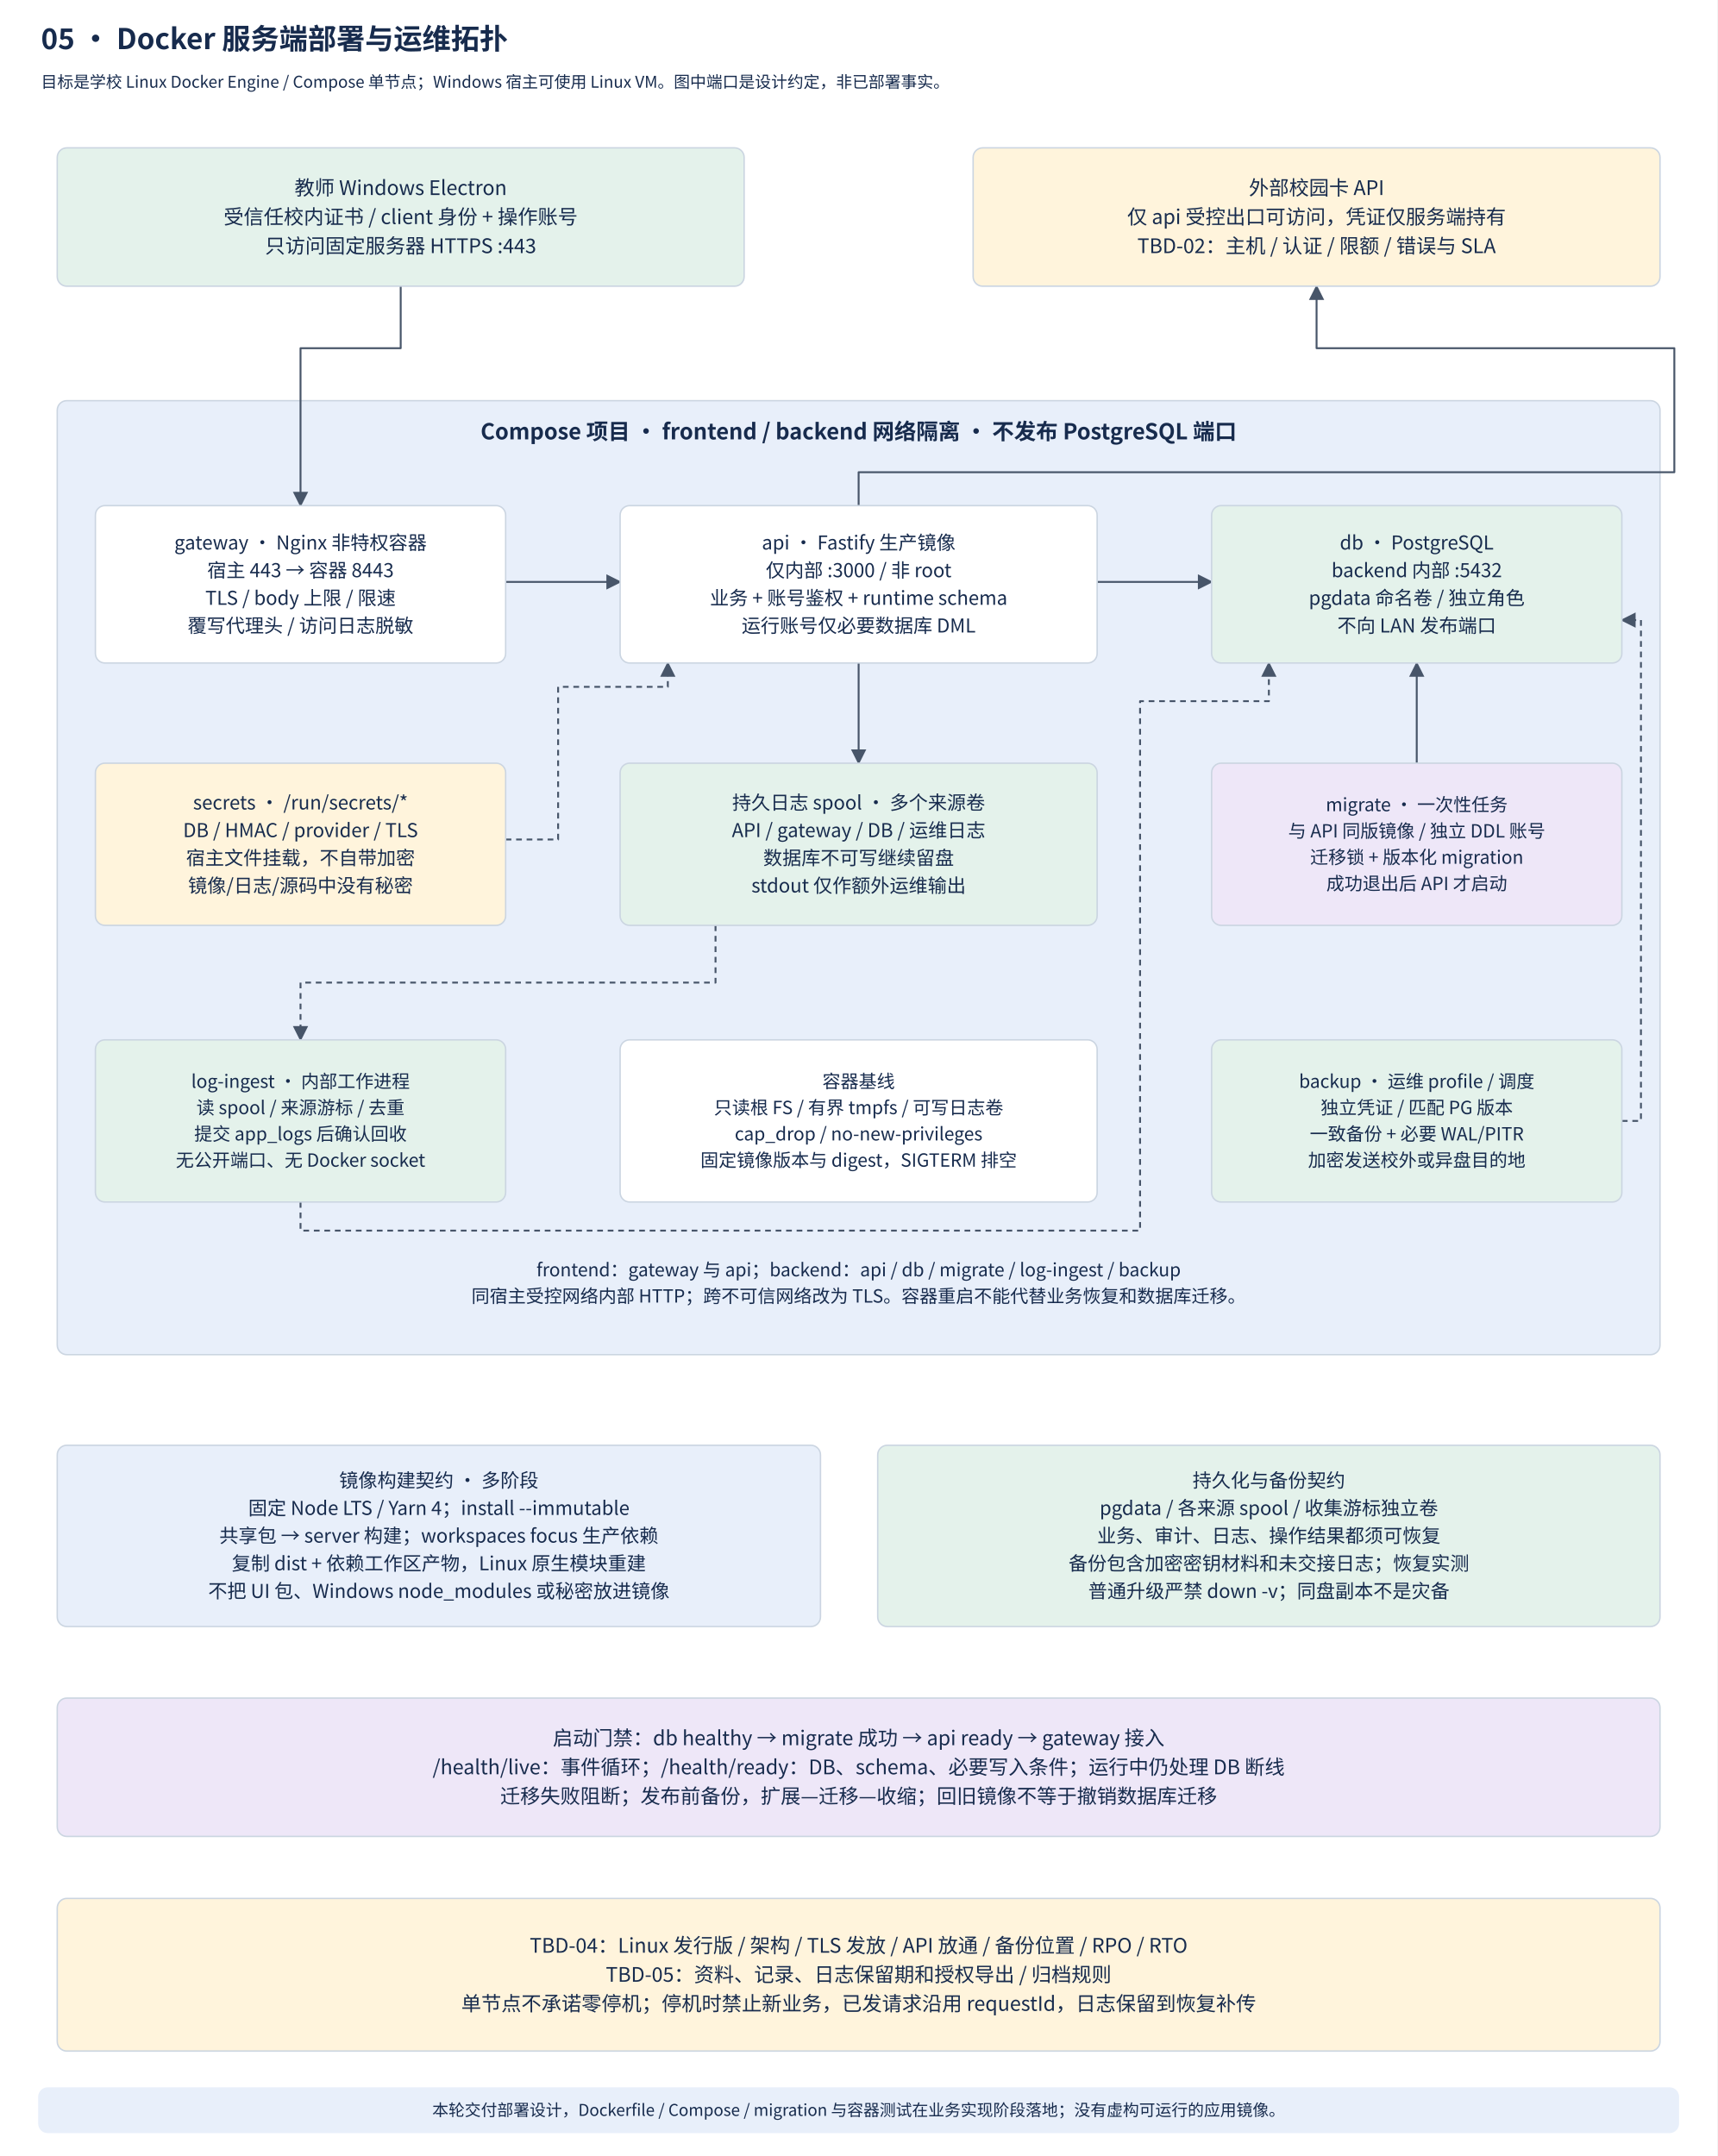
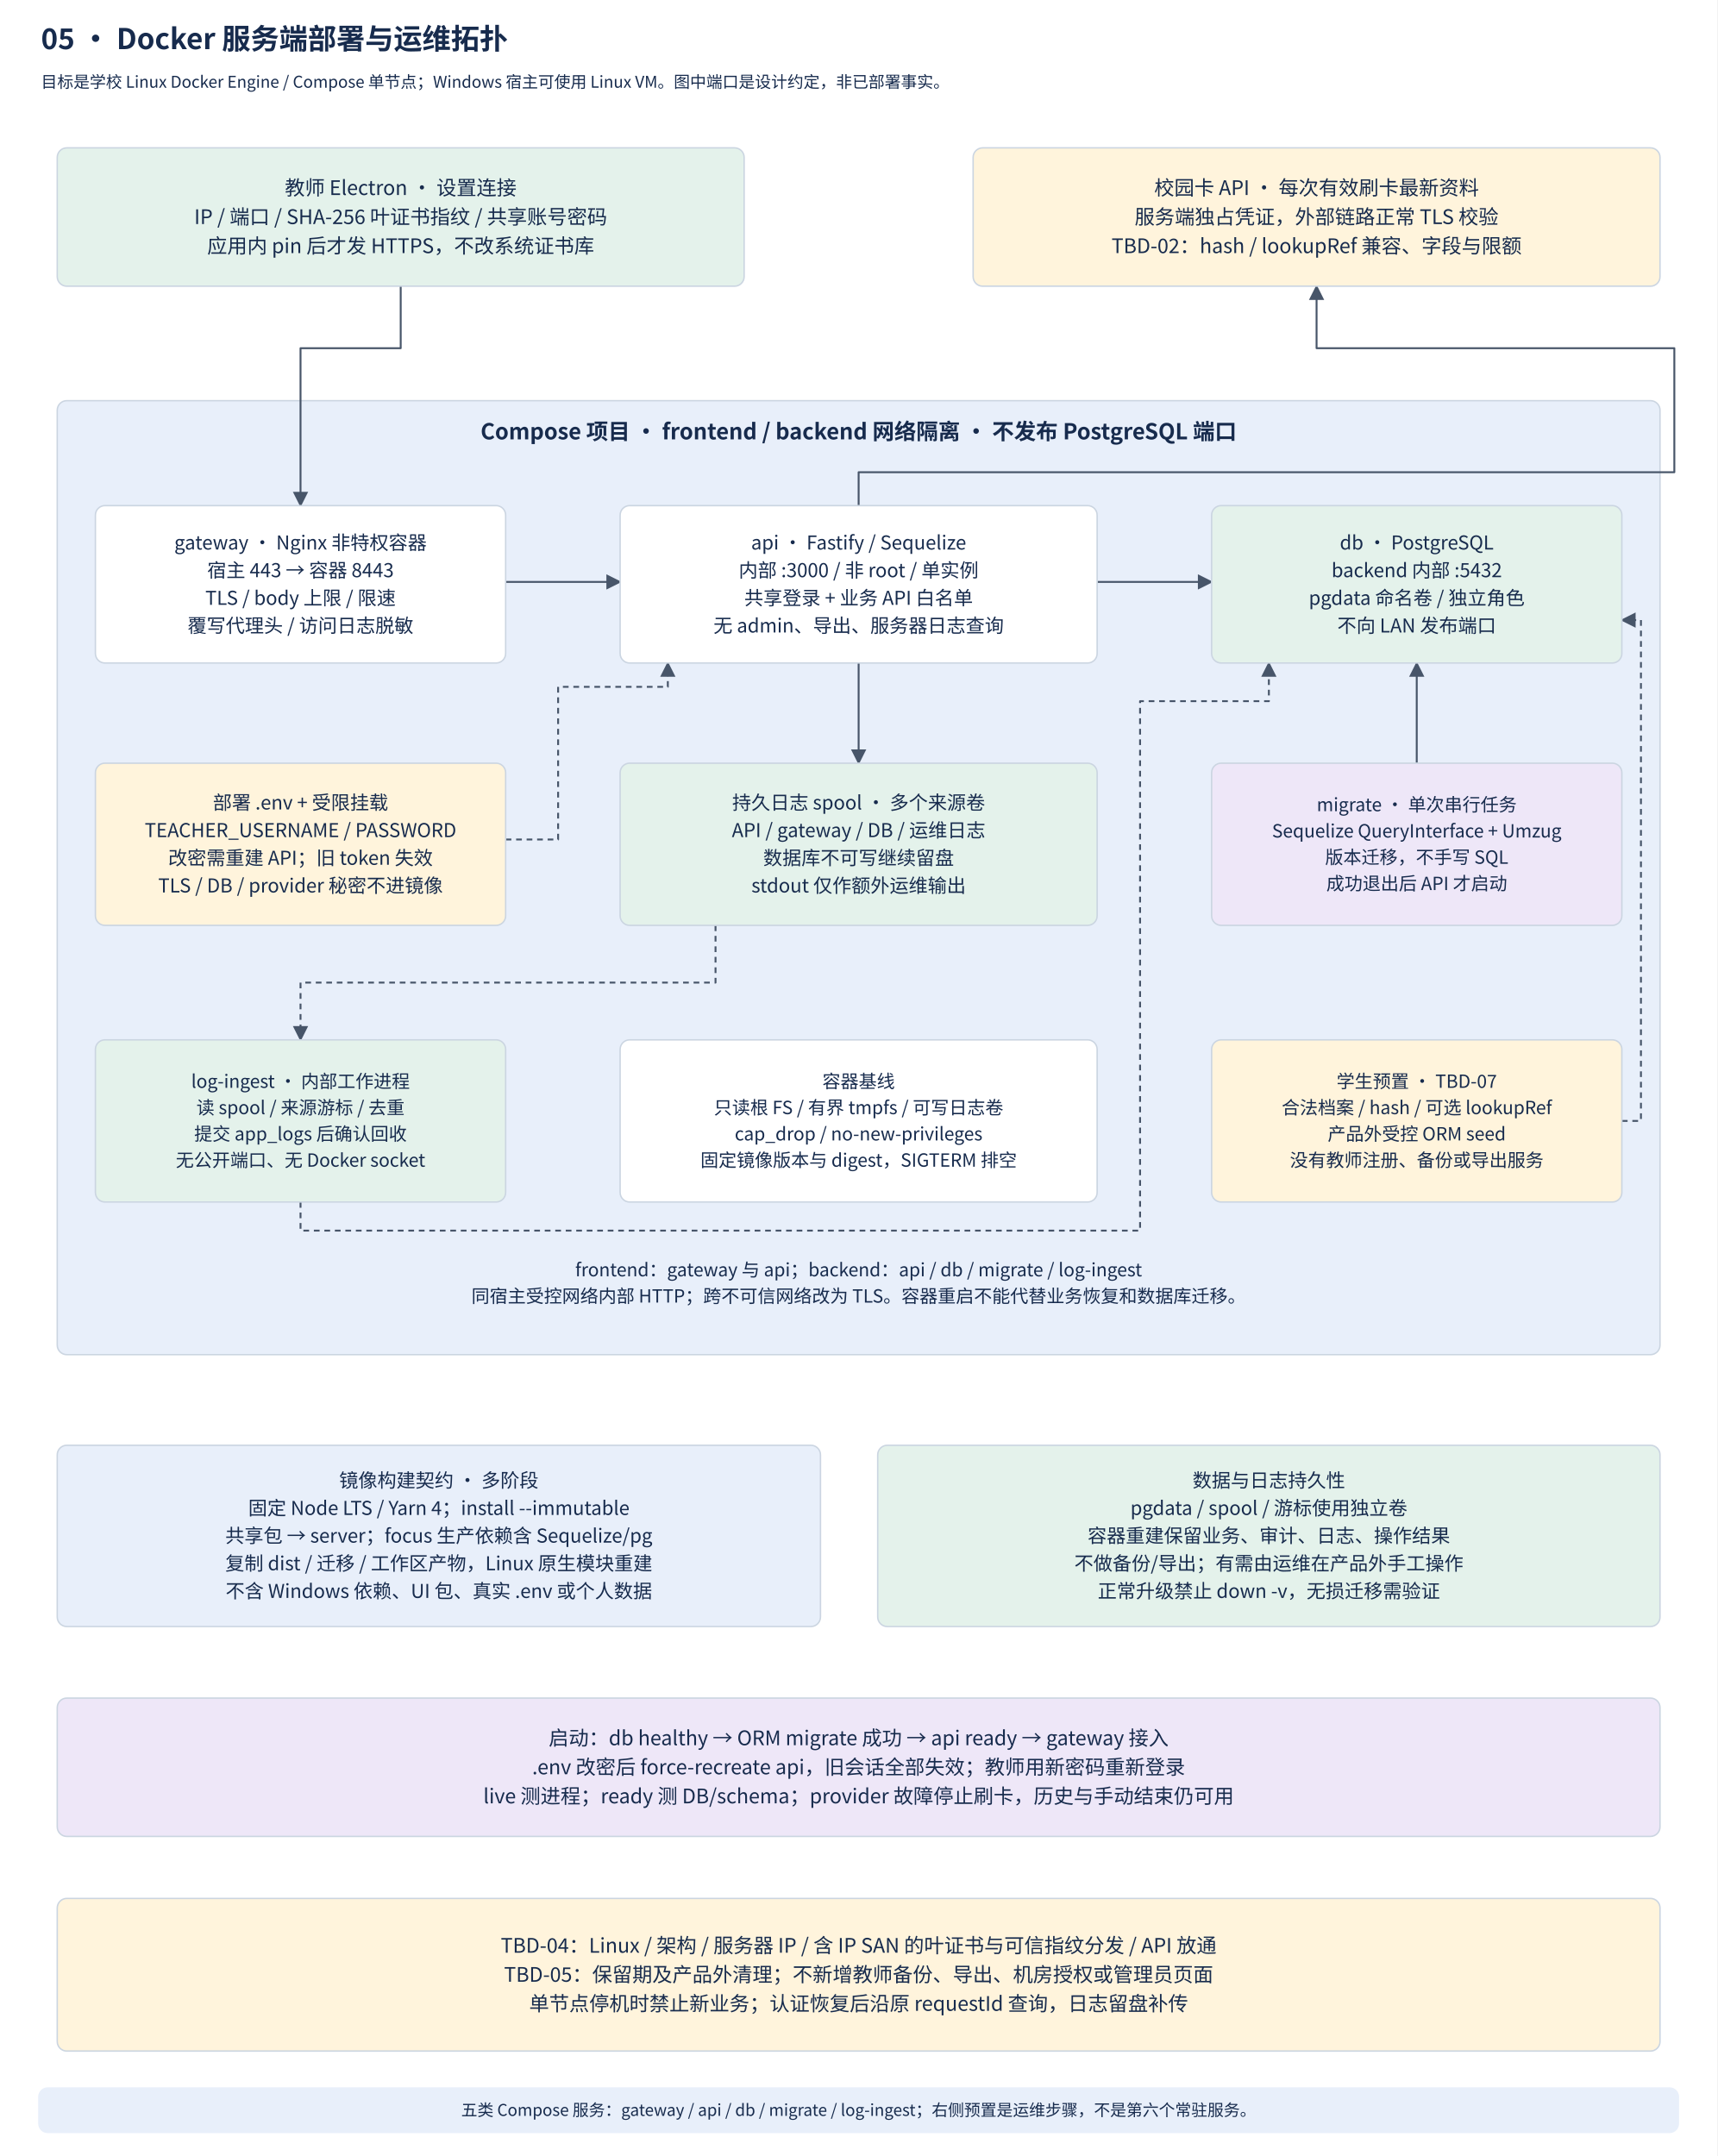
<svg xmlns="http://www.w3.org/2000/svg" width="1800" height="2260" viewBox="0 0 1800 2260" role="img" aria-labelledby="title desc">
  <defs>
    <marker id="arrow" viewBox="0 0 10 10" refX="9" refY="5" markerWidth="8" markerHeight="8" orient="auto-start-reverse">
      <path d="M 0 0 L 10 5 L 0 10 z" fill="#475569" />
    </marker>
  </defs>
  <rect width="1800" height="2260" fill="#ffffff" />
  <rect x="60" y="420" width="1680" height="1000" rx="10" fill="#e8effa" stroke="#cbd5e1" stroke-width="1.5" />
  <text x="900.0" y="926.3" text-anchor="middle" font-family="Microsoft YaHei, Noto Sans CJK SC, sans-serif" font-size="18" font-weight="400" fill="#172b4d" />
  <polyline points="420,300 420,365 315,365 315,530" fill="none" stroke="#475569" stroke-width="2" stroke-linejoin="round" marker-end="url(#arrow)" />
  <polyline points="530,610 650,610" fill="none" stroke="#475569" stroke-width="2" stroke-linejoin="round" marker-end="url(#arrow)" />
  <polyline points="1150,610 1270,610" fill="none" stroke="#475569" stroke-width="2" stroke-linejoin="round" marker-end="url(#arrow)" />
  <polyline points="900,530 900,495 1755,495 1755,365 1380,365 1380,300" fill="none" stroke="#475569" stroke-width="2" stroke-linejoin="round" marker-end="url(#arrow)" />
  <polyline points="1485,800 1485,695" fill="none" stroke="#475569" stroke-width="2" stroke-linejoin="round" marker-end="url(#arrow)" />
  <polyline points="900.0,695 900.0,800" fill="none" stroke="#475569" stroke-width="2" stroke-linejoin="round" marker-end="url(#arrow)" />
  <polyline points="530,880 585,880 585,720 700,720 700,695" fill="none" stroke="#475569" stroke-width="2" stroke-linejoin="round" marker-end="url(#arrow)" stroke-dasharray="6 5" />
  <polyline points="750,970 750,1030 315,1030 315,1090" fill="none" stroke="#475569" stroke-width="2" stroke-linejoin="round" marker-end="url(#arrow)" stroke-dasharray="6 5" />
  <polyline points="315,1260 315,1290 1195,1290 1195,735 1330,735 1330,695" fill="none" stroke="#475569" stroke-width="2" stroke-linejoin="round" marker-end="url(#arrow)" stroke-dasharray="6 5" />
  <polyline points="1700,1175 1720,1175 1720,650 1700,650" fill="none" stroke="#475569" stroke-width="2" stroke-linejoin="round" marker-end="url(#arrow)" stroke-dasharray="6 5" />
  <text x="43" y="51.5" text-anchor="start" font-family="Microsoft YaHei, Noto Sans CJK SC, sans-serif" font-size="30" font-weight="600" fill="#172b4d">05 · Docker 服务端部署与运维拓扑</text>
  <text x="43" y="91.95" text-anchor="start" font-family="Microsoft YaHei, Noto Sans CJK SC, sans-serif" font-size="17" font-weight="400" fill="#172b4d">目标是学校 Linux Docker Engine / Compose 单节点；Windows 宿主可使用 Linux VM。图中端口是设计约定，非已部署事实。</text>
  <rect x="60" y="155" width="720" height="145" rx="10" fill="#e4f2eb" stroke="#cbd5e1" stroke-width="1.5" />
-   <text x="420.0" y="204.4" text-anchor="middle" font-family="Microsoft YaHei, Noto Sans CJK SC, sans-serif" font-size="21" font-weight="400" fill="#172b4d">教师 Windows Electron</text>
-   <text x="420.0" y="234.85" text-anchor="middle" font-family="Microsoft YaHei, Noto Sans CJK SC, sans-serif" font-size="21" font-weight="400" fill="#172b4d">受信任校内证书 / client 身份 + 操作账号</text>
-   <text x="420.0" y="265.3" text-anchor="middle" font-family="Microsoft YaHei, Noto Sans CJK SC, sans-serif" font-size="21" font-weight="400" fill="#172b4d">只访问固定服务器 HTTPS :443</text>
+   <text x="420.0" y="204.4" text-anchor="middle" font-family="Microsoft YaHei, Noto Sans CJK SC, sans-serif" font-size="21" font-weight="400" fill="#172b4d">教师 Electron · 设置连接</text>
+   <text x="420.0" y="234.85" text-anchor="middle" font-family="Microsoft YaHei, Noto Sans CJK SC, sans-serif" font-size="21" font-weight="400" fill="#172b4d">IP / 端口 / SHA-256 叶证书指纹 / 共享账号密码</text>
+   <text x="420.0" y="265.3" text-anchor="middle" font-family="Microsoft YaHei, Noto Sans CJK SC, sans-serif" font-size="21" font-weight="400" fill="#172b4d">应用内 pin 后才发 HTTPS，不改系统证书库</text>
  <rect x="1020" y="155" width="720" height="145" rx="10" fill="#fff4dc" stroke="#cbd5e1" stroke-width="1.5" />
-   <text x="1380.0" y="204.4" text-anchor="middle" font-family="Microsoft YaHei, Noto Sans CJK SC, sans-serif" font-size="21" font-weight="400" fill="#172b4d">外部校园卡 API</text>
-   <text x="1380.0" y="234.85" text-anchor="middle" font-family="Microsoft YaHei, Noto Sans CJK SC, sans-serif" font-size="21" font-weight="400" fill="#172b4d">仅 api 受控出口可访问，凭证仅服务端持有</text>
-   <text x="1380.0" y="265.3" text-anchor="middle" font-family="Microsoft YaHei, Noto Sans CJK SC, sans-serif" font-size="21" font-weight="400" fill="#172b4d">TBD-02：主机 / 认证 / 限额 / 错误与 SLA</text>
+   <text x="1380.0" y="204.4" text-anchor="middle" font-family="Microsoft YaHei, Noto Sans CJK SC, sans-serif" font-size="21" font-weight="400" fill="#172b4d">校园卡 API · 每次有效刷卡最新资料</text>
+   <text x="1380.0" y="234.85" text-anchor="middle" font-family="Microsoft YaHei, Noto Sans CJK SC, sans-serif" font-size="21" font-weight="400" fill="#172b4d">服务端独占凭证，外部链路正常 TLS 校验</text>
+   <text x="1380.0" y="265.3" text-anchor="middle" font-family="Microsoft YaHei, Noto Sans CJK SC, sans-serif" font-size="21" font-weight="400" fill="#172b4d">TBD-02：hash / lookupRef 兼容、字段与限额</text>
  <text x="900.0" y="460.55" text-anchor="middle" font-family="Microsoft YaHei, Noto Sans CJK SC, sans-serif" font-size="23" font-weight="600" fill="#172b4d">Compose 项目 · frontend / backend 网络隔离 · 不发布 PostgreSQL 端口</text>
  <rect x="100" y="530" width="430" height="165" rx="10" fill="#ffffff" stroke="#cbd5e1" stroke-width="1.5" />
  <text x="315.0" y="576.0" text-anchor="middle" font-family="Microsoft YaHei, Noto Sans CJK SC, sans-serif" font-size="20" font-weight="400" fill="#172b4d">gateway · Nginx 非特权容器</text>
  <text x="315.0" y="605.0" text-anchor="middle" font-family="Microsoft YaHei, Noto Sans CJK SC, sans-serif" font-size="20" font-weight="400" fill="#172b4d">宿主 443 → 容器 8443</text>
  <text x="315.0" y="634.0" text-anchor="middle" font-family="Microsoft YaHei, Noto Sans CJK SC, sans-serif" font-size="20" font-weight="400" fill="#172b4d">TLS / body 上限 / 限速</text>
  <text x="315.0" y="663.0" text-anchor="middle" font-family="Microsoft YaHei, Noto Sans CJK SC, sans-serif" font-size="20" font-weight="400" fill="#172b4d">覆写代理头 / 访问日志脱敏</text>
  <rect x="650" y="530" width="500" height="165" rx="10" fill="#ffffff" stroke="#cbd5e1" stroke-width="1.5" />
-   <text x="900.0" y="576.0" text-anchor="middle" font-family="Microsoft YaHei, Noto Sans CJK SC, sans-serif" font-size="20" font-weight="400" fill="#172b4d">api · Fastify 生产镜像</text>
-   <text x="900.0" y="605.0" text-anchor="middle" font-family="Microsoft YaHei, Noto Sans CJK SC, sans-serif" font-size="20" font-weight="400" fill="#172b4d">仅内部 :3000 / 非 root</text>
-   <text x="900.0" y="634.0" text-anchor="middle" font-family="Microsoft YaHei, Noto Sans CJK SC, sans-serif" font-size="20" font-weight="400" fill="#172b4d">业务 + 账号鉴权 + runtime schema</text>
-   <text x="900.0" y="663.0" text-anchor="middle" font-family="Microsoft YaHei, Noto Sans CJK SC, sans-serif" font-size="20" font-weight="400" fill="#172b4d">运行账号仅必要数据库 DML</text>
+   <text x="900.0" y="576.0" text-anchor="middle" font-family="Microsoft YaHei, Noto Sans CJK SC, sans-serif" font-size="20" font-weight="400" fill="#172b4d">api · Fastify / Sequelize</text>
+   <text x="900.0" y="605.0" text-anchor="middle" font-family="Microsoft YaHei, Noto Sans CJK SC, sans-serif" font-size="20" font-weight="400" fill="#172b4d">内部 :3000 / 非 root / 单实例</text>
+   <text x="900.0" y="634.0" text-anchor="middle" font-family="Microsoft YaHei, Noto Sans CJK SC, sans-serif" font-size="20" font-weight="400" fill="#172b4d">共享登录 + 业务 API 白名单</text>
+   <text x="900.0" y="663.0" text-anchor="middle" font-family="Microsoft YaHei, Noto Sans CJK SC, sans-serif" font-size="20" font-weight="400" fill="#172b4d">无 admin、导出、服务器日志查询</text>
  <rect x="1270" y="530" width="430" height="165" rx="10" fill="#e4f2eb" stroke="#cbd5e1" stroke-width="1.5" />
  <text x="1485.0" y="576.0" text-anchor="middle" font-family="Microsoft YaHei, Noto Sans CJK SC, sans-serif" font-size="20" font-weight="400" fill="#172b4d">db · PostgreSQL</text>
  <text x="1485.0" y="605.0" text-anchor="middle" font-family="Microsoft YaHei, Noto Sans CJK SC, sans-serif" font-size="20" font-weight="400" fill="#172b4d">backend 内部 :5432</text>
  <text x="1485.0" y="634.0" text-anchor="middle" font-family="Microsoft YaHei, Noto Sans CJK SC, sans-serif" font-size="20" font-weight="400" fill="#172b4d">pgdata 命名卷 / 独立角色</text>
  <text x="1485.0" y="663.0" text-anchor="middle" font-family="Microsoft YaHei, Noto Sans CJK SC, sans-serif" font-size="20" font-weight="400" fill="#172b4d">不向 LAN 发布端口</text>
  <rect x="100" y="800" width="430" height="170" rx="10" fill="#fff4dc" stroke="#cbd5e1" stroke-width="1.5" />
-   <text x="315.0" y="848.5" text-anchor="middle" font-family="Microsoft YaHei, Noto Sans CJK SC, sans-serif" font-size="20" font-weight="400" fill="#172b4d">secrets · /run/secrets/*</text>
-   <text x="315.0" y="877.5" text-anchor="middle" font-family="Microsoft YaHei, Noto Sans CJK SC, sans-serif" font-size="20" font-weight="400" fill="#172b4d">DB / HMAC / provider / TLS</text>
-   <text x="315.0" y="906.5" text-anchor="middle" font-family="Microsoft YaHei, Noto Sans CJK SC, sans-serif" font-size="20" font-weight="400" fill="#172b4d">宿主文件挂载，不自带加密</text>
-   <text x="315.0" y="935.5" text-anchor="middle" font-family="Microsoft YaHei, Noto Sans CJK SC, sans-serif" font-size="20" font-weight="400" fill="#172b4d">镜像/日志/源码中没有秘密</text>
+   <text x="315.0" y="848.5" text-anchor="middle" font-family="Microsoft YaHei, Noto Sans CJK SC, sans-serif" font-size="20" font-weight="400" fill="#172b4d">部署 .env + 受限挂载</text>
+   <text x="315.0" y="877.5" text-anchor="middle" font-family="Microsoft YaHei, Noto Sans CJK SC, sans-serif" font-size="20" font-weight="400" fill="#172b4d">TEACHER_USERNAME / PASSWORD</text>
+   <text x="315.0" y="906.5" text-anchor="middle" font-family="Microsoft YaHei, Noto Sans CJK SC, sans-serif" font-size="20" font-weight="400" fill="#172b4d">改密需重建 API；旧 token 失效</text>
+   <text x="315.0" y="935.5" text-anchor="middle" font-family="Microsoft YaHei, Noto Sans CJK SC, sans-serif" font-size="20" font-weight="400" fill="#172b4d">TLS / DB / provider 秘密不进镜像</text>
  <rect x="650" y="800" width="500" height="170" rx="10" fill="#e4f2eb" stroke="#cbd5e1" stroke-width="1.5" />
  <text x="900.0" y="848.5" text-anchor="middle" font-family="Microsoft YaHei, Noto Sans CJK SC, sans-serif" font-size="20" font-weight="400" fill="#172b4d">持久日志 spool · 多个来源卷</text>
  <text x="900.0" y="877.5" text-anchor="middle" font-family="Microsoft YaHei, Noto Sans CJK SC, sans-serif" font-size="20" font-weight="400" fill="#172b4d">API / gateway / DB / 运维日志</text>
  <text x="900.0" y="906.5" text-anchor="middle" font-family="Microsoft YaHei, Noto Sans CJK SC, sans-serif" font-size="20" font-weight="400" fill="#172b4d">数据库不可写继续留盘</text>
  <text x="900.0" y="935.5" text-anchor="middle" font-family="Microsoft YaHei, Noto Sans CJK SC, sans-serif" font-size="20" font-weight="400" fill="#172b4d">stdout 仅作额外运维输出</text>
  <rect x="1270" y="800" width="430" height="170" rx="10" fill="#eee7f8" stroke="#cbd5e1" stroke-width="1.5" />
-   <text x="1485.0" y="850.325" text-anchor="middle" font-family="Microsoft YaHei, Noto Sans CJK SC, sans-serif" font-size="19" font-weight="400" fill="#172b4d">migrate · 一次性任务</text>
-   <text x="1485.0" y="877.875" text-anchor="middle" font-family="Microsoft YaHei, Noto Sans CJK SC, sans-serif" font-size="19" font-weight="400" fill="#172b4d">与 API 同版镜像 / 独立 DDL 账号</text>
-   <text x="1485.0" y="905.425" text-anchor="middle" font-family="Microsoft YaHei, Noto Sans CJK SC, sans-serif" font-size="19" font-weight="400" fill="#172b4d">迁移锁 + 版本化 migration</text>
+   <text x="1485.0" y="850.325" text-anchor="middle" font-family="Microsoft YaHei, Noto Sans CJK SC, sans-serif" font-size="19" font-weight="400" fill="#172b4d">migrate · 单次串行任务</text>
+   <text x="1485.0" y="877.875" text-anchor="middle" font-family="Microsoft YaHei, Noto Sans CJK SC, sans-serif" font-size="19" font-weight="400" fill="#172b4d">Sequelize QueryInterface + Umzug</text>
+   <text x="1485.0" y="905.425" text-anchor="middle" font-family="Microsoft YaHei, Noto Sans CJK SC, sans-serif" font-size="19" font-weight="400" fill="#172b4d">版本迁移，不手写 SQL</text>
  <text x="1485.0" y="932.975" text-anchor="middle" font-family="Microsoft YaHei, Noto Sans CJK SC, sans-serif" font-size="19" font-weight="400" fill="#172b4d">成功退出后 API 才启动</text>
  <rect x="100" y="1090" width="430" height="170" rx="10" fill="#e4f2eb" stroke="#cbd5e1" stroke-width="1.5" />
  <text x="315.0" y="1140.325" text-anchor="middle" font-family="Microsoft YaHei, Noto Sans CJK SC, sans-serif" font-size="19" font-weight="400" fill="#172b4d">log-ingest · 内部工作进程</text>
  <text x="315.0" y="1167.875" text-anchor="middle" font-family="Microsoft YaHei, Noto Sans CJK SC, sans-serif" font-size="19" font-weight="400" fill="#172b4d">读 spool / 来源游标 / 去重</text>
  <text x="315.0" y="1195.425" text-anchor="middle" font-family="Microsoft YaHei, Noto Sans CJK SC, sans-serif" font-size="19" font-weight="400" fill="#172b4d">提交 app_logs 后确认回收</text>
  <text x="315.0" y="1222.975" text-anchor="middle" font-family="Microsoft YaHei, Noto Sans CJK SC, sans-serif" font-size="19" font-weight="400" fill="#172b4d">无公开端口、无 Docker socket</text>
  <rect x="650" y="1090" width="500" height="170" rx="10" fill="#ffffff" stroke="#cbd5e1" stroke-width="1.5" />
  <text x="900.0" y="1140.325" text-anchor="middle" font-family="Microsoft YaHei, Noto Sans CJK SC, sans-serif" font-size="19" font-weight="400" fill="#172b4d">容器基线</text>
  <text x="900.0" y="1167.875" text-anchor="middle" font-family="Microsoft YaHei, Noto Sans CJK SC, sans-serif" font-size="19" font-weight="400" fill="#172b4d">只读根 FS / 有界 tmpfs / 可写日志卷</text>
  <text x="900.0" y="1195.425" text-anchor="middle" font-family="Microsoft YaHei, Noto Sans CJK SC, sans-serif" font-size="19" font-weight="400" fill="#172b4d">cap_drop / no-new-privileges</text>
  <text x="900.0" y="1222.975" text-anchor="middle" font-family="Microsoft YaHei, Noto Sans CJK SC, sans-serif" font-size="19" font-weight="400" fill="#172b4d">固定镜像版本与 digest，SIGTERM 排空</text>
-   <rect x="1270" y="1090" width="430" height="170" rx="10" fill="#e4f2eb" stroke="#cbd5e1" stroke-width="1.5" />
-   <text x="1485.0" y="1140.325" text-anchor="middle" font-family="Microsoft YaHei, Noto Sans CJK SC, sans-serif" font-size="19" font-weight="400" fill="#172b4d">backup · 运维 profile / 调度</text>
-   <text x="1485.0" y="1167.875" text-anchor="middle" font-family="Microsoft YaHei, Noto Sans CJK SC, sans-serif" font-size="19" font-weight="400" fill="#172b4d">独立凭证 / 匹配 PG 版本</text>
-   <text x="1485.0" y="1195.425" text-anchor="middle" font-family="Microsoft YaHei, Noto Sans CJK SC, sans-serif" font-size="19" font-weight="400" fill="#172b4d">一致备份 + 必要 WAL/PITR</text>
-   <text x="1485.0" y="1222.975" text-anchor="middle" font-family="Microsoft YaHei, Noto Sans CJK SC, sans-serif" font-size="19" font-weight="400" fill="#172b4d">加密发送校外或异盘目的地</text>
-   <text x="900.0" y="1337.875" text-anchor="middle" font-family="Microsoft YaHei, Noto Sans CJK SC, sans-serif" font-size="19" font-weight="400" fill="#172b4d">frontend：gateway 与 api；backend：api / db / migrate / log-ingest / backup</text>
+   <rect x="1270" y="1090" width="430" height="170" rx="10" fill="#fff4dc" stroke="#cbd5e1" stroke-width="1.5" />
+   <text x="1485.0" y="1140.325" text-anchor="middle" font-family="Microsoft YaHei, Noto Sans CJK SC, sans-serif" font-size="19" font-weight="400" fill="#172b4d">学生预置 · TBD-07</text>
+   <text x="1485.0" y="1167.875" text-anchor="middle" font-family="Microsoft YaHei, Noto Sans CJK SC, sans-serif" font-size="19" font-weight="400" fill="#172b4d">合法档案 / hash / 可选 lookupRef</text>
+   <text x="1485.0" y="1195.425" text-anchor="middle" font-family="Microsoft YaHei, Noto Sans CJK SC, sans-serif" font-size="19" font-weight="400" fill="#172b4d">产品外受控 ORM seed</text>
+   <text x="1485.0" y="1222.975" text-anchor="middle" font-family="Microsoft YaHei, Noto Sans CJK SC, sans-serif" font-size="19" font-weight="400" fill="#172b4d">没有教师注册、备份或导出服务</text>
+   <text x="900.0" y="1337.875" text-anchor="middle" font-family="Microsoft YaHei, Noto Sans CJK SC, sans-serif" font-size="19" font-weight="400" fill="#172b4d">frontend：gateway 与 api；backend：api / db / migrate / log-ingest</text>
  <text x="900.0" y="1365.425" text-anchor="middle" font-family="Microsoft YaHei, Noto Sans CJK SC, sans-serif" font-size="19" font-weight="400" fill="#172b4d">同宿主受控网络内部 HTTP；跨不可信网络改为 TLS。容器重启不能代替业务恢复和数据库迁移。</text>
  <rect x="60" y="1515" width="800" height="190" rx="10" fill="#e8effa" stroke="#cbd5e1" stroke-width="1.5" />
  <text x="460.0" y="1559.0" text-anchor="middle" font-family="Microsoft YaHei, Noto Sans CJK SC, sans-serif" font-size="20" font-weight="400" fill="#172b4d">镜像构建契约 · 多阶段</text>
  <text x="460.0" y="1588.0" text-anchor="middle" font-family="Microsoft YaHei, Noto Sans CJK SC, sans-serif" font-size="20" font-weight="400" fill="#172b4d">固定 Node LTS / Yarn 4；install --immutable</text>
-   <text x="460.0" y="1617.0" text-anchor="middle" font-family="Microsoft YaHei, Noto Sans CJK SC, sans-serif" font-size="20" font-weight="400" fill="#172b4d">共享包 → server 构建；workspaces focus 生产依赖</text>
-   <text x="460.0" y="1646.0" text-anchor="middle" font-family="Microsoft YaHei, Noto Sans CJK SC, sans-serif" font-size="20" font-weight="400" fill="#172b4d">复制 dist + 依赖工作区产物，Linux 原生模块重建</text>
-   <text x="460.0" y="1675.0" text-anchor="middle" font-family="Microsoft YaHei, Noto Sans CJK SC, sans-serif" font-size="20" font-weight="400" fill="#172b4d">不把 UI 包、Windows node_modules 或秘密放进镜像</text>
+   <text x="460.0" y="1617.0" text-anchor="middle" font-family="Microsoft YaHei, Noto Sans CJK SC, sans-serif" font-size="20" font-weight="400" fill="#172b4d">共享包 → server；focus 生产依赖含 Sequelize/pg</text>
+   <text x="460.0" y="1646.0" text-anchor="middle" font-family="Microsoft YaHei, Noto Sans CJK SC, sans-serif" font-size="20" font-weight="400" fill="#172b4d">复制 dist / 迁移 / 工作区产物，Linux 原生模块重建</text>
+   <text x="460.0" y="1675.0" text-anchor="middle" font-family="Microsoft YaHei, Noto Sans CJK SC, sans-serif" font-size="20" font-weight="400" fill="#172b4d">不含 Windows 依赖、UI 包、真实 .env 或个人数据</text>
  <rect x="920" y="1515" width="820" height="190" rx="10" fill="#e4f2eb" stroke="#cbd5e1" stroke-width="1.5" />
-   <text x="1330.0" y="1559.0" text-anchor="middle" font-family="Microsoft YaHei, Noto Sans CJK SC, sans-serif" font-size="20" font-weight="400" fill="#172b4d">持久化与备份契约</text>
-   <text x="1330.0" y="1588.0" text-anchor="middle" font-family="Microsoft YaHei, Noto Sans CJK SC, sans-serif" font-size="20" font-weight="400" fill="#172b4d">pgdata / 各来源 spool / 收集游标独立卷</text>
-   <text x="1330.0" y="1617.0" text-anchor="middle" font-family="Microsoft YaHei, Noto Sans CJK SC, sans-serif" font-size="20" font-weight="400" fill="#172b4d">业务、审计、日志、操作结果都须可恢复</text>
-   <text x="1330.0" y="1646.0" text-anchor="middle" font-family="Microsoft YaHei, Noto Sans CJK SC, sans-serif" font-size="20" font-weight="400" fill="#172b4d">备份包含加密密钥材料和未交接日志；恢复实测</text>
-   <text x="1330.0" y="1675.0" text-anchor="middle" font-family="Microsoft YaHei, Noto Sans CJK SC, sans-serif" font-size="20" font-weight="400" fill="#172b4d">普通升级严禁 down -v；同盘副本不是灾备</text>
+   <text x="1330.0" y="1559.0" text-anchor="middle" font-family="Microsoft YaHei, Noto Sans CJK SC, sans-serif" font-size="20" font-weight="400" fill="#172b4d">数据与日志持久性</text>
+   <text x="1330.0" y="1588.0" text-anchor="middle" font-family="Microsoft YaHei, Noto Sans CJK SC, sans-serif" font-size="20" font-weight="400" fill="#172b4d">pgdata / spool / 游标使用独立卷</text>
+   <text x="1330.0" y="1617.0" text-anchor="middle" font-family="Microsoft YaHei, Noto Sans CJK SC, sans-serif" font-size="20" font-weight="400" fill="#172b4d">容器重建保留业务、审计、日志、操作结果</text>
+   <text x="1330.0" y="1646.0" text-anchor="middle" font-family="Microsoft YaHei, Noto Sans CJK SC, sans-serif" font-size="20" font-weight="400" fill="#172b4d">不做备份/导出；有需由运维在产品外手工操作</text>
+   <text x="1330.0" y="1675.0" text-anchor="middle" font-family="Microsoft YaHei, Noto Sans CJK SC, sans-serif" font-size="20" font-weight="400" fill="#172b4d">正常升级禁止 down -v，无损迁移需验证</text>
  <rect x="60" y="1780" width="1680" height="145" rx="10" fill="#eee7f8" stroke="#cbd5e1" stroke-width="1.5" />
-   <text x="900.0" y="1829.4" text-anchor="middle" font-family="Microsoft YaHei, Noto Sans CJK SC, sans-serif" font-size="21" font-weight="400" fill="#172b4d">启动门禁：db healthy → migrate 成功 → api ready → gateway 接入</text>
-   <text x="900.0" y="1859.85" text-anchor="middle" font-family="Microsoft YaHei, Noto Sans CJK SC, sans-serif" font-size="21" font-weight="400" fill="#172b4d">/health/live：事件循环；/health/ready：DB、schema、必要写入条件；运行中仍处理 DB 断线</text>
-   <text x="900.0" y="1890.3" text-anchor="middle" font-family="Microsoft YaHei, Noto Sans CJK SC, sans-serif" font-size="21" font-weight="400" fill="#172b4d">迁移失败阻断；发布前备份，扩展—迁移—收缩；回旧镜像不等于撤销数据库迁移</text>
+   <text x="900.0" y="1829.4" text-anchor="middle" font-family="Microsoft YaHei, Noto Sans CJK SC, sans-serif" font-size="21" font-weight="400" fill="#172b4d">启动：db healthy → ORM migrate 成功 → api ready → gateway 接入</text>
+   <text x="900.0" y="1859.85" text-anchor="middle" font-family="Microsoft YaHei, Noto Sans CJK SC, sans-serif" font-size="21" font-weight="400" fill="#172b4d">.env 改密后 force-recreate api，旧会话全部失效；教师用新密码重新登录</text>
+   <text x="900.0" y="1890.3" text-anchor="middle" font-family="Microsoft YaHei, Noto Sans CJK SC, sans-serif" font-size="21" font-weight="400" fill="#172b4d">live 测进程；ready 测 DB/schema；provider 故障停止刷卡，历史与手动结束仍可用</text>
  <rect x="60" y="1990" width="1680" height="160" rx="10" fill="#fff4dc" stroke="#cbd5e1" stroke-width="1.5" />
-   <text x="900.0" y="2046.9" text-anchor="middle" font-family="Microsoft YaHei, Noto Sans CJK SC, sans-serif" font-size="21" font-weight="400" fill="#172b4d">TBD-04：Linux 发行版 / 架构 / TLS 发放 / API 放通 / 备份位置 / RPO / RTO</text>
-   <text x="900.0" y="2077.35" text-anchor="middle" font-family="Microsoft YaHei, Noto Sans CJK SC, sans-serif" font-size="21" font-weight="400" fill="#172b4d">TBD-05：资料、记录、日志保留期和授权导出 / 归档规则</text>
-   <text x="900.0" y="2107.8" text-anchor="middle" font-family="Microsoft YaHei, Noto Sans CJK SC, sans-serif" font-size="21" font-weight="400" fill="#172b4d">单节点不承诺零停机；停机时禁止新业务，已发请求沿用 requestId，日志保留到恢复补传</text>
+   <text x="900.0" y="2046.9" text-anchor="middle" font-family="Microsoft YaHei, Noto Sans CJK SC, sans-serif" font-size="21" font-weight="400" fill="#172b4d">TBD-04：Linux / 架构 / 服务器 IP / 含 IP SAN 的叶证书与可信指纹分发 / API 放通</text>
+   <text x="900.0" y="2077.35" text-anchor="middle" font-family="Microsoft YaHei, Noto Sans CJK SC, sans-serif" font-size="21" font-weight="400" fill="#172b4d">TBD-05：保留期及产品外清理；不新增教师备份、导出、机房授权或管理员页面</text>
+   <text x="900.0" y="2107.8" text-anchor="middle" font-family="Microsoft YaHei, Noto Sans CJK SC, sans-serif" font-size="21" font-weight="400" fill="#172b4d">单节点停机时禁止新业务；认证恢复后沿原 requestId 查询，日志留盘补传</text>
  <rect x="40" y="2188" width="1720" height="48" rx="10" fill="#e8effa" stroke="none" stroke-width="1.5" />
-   <text x="900.0" y="2217.95" text-anchor="middle" font-family="Microsoft YaHei, Noto Sans CJK SC, sans-serif" font-size="17" font-weight="400" fill="#172b4d">本轮交付部署设计，Dockerfile / Compose / migration 与容器测试在业务实现阶段落地；没有虚构可运行的应用镜像。</text>
+   <text x="900.0" y="2217.95" text-anchor="middle" font-family="Microsoft YaHei, Noto Sans CJK SC, sans-serif" font-size="17" font-weight="400" fill="#172b4d">五类 Compose 服务：gateway / api / db / migrate / log-ingest；右侧预置是运维步骤，不是第六个常驻服务。</text>
</svg>
